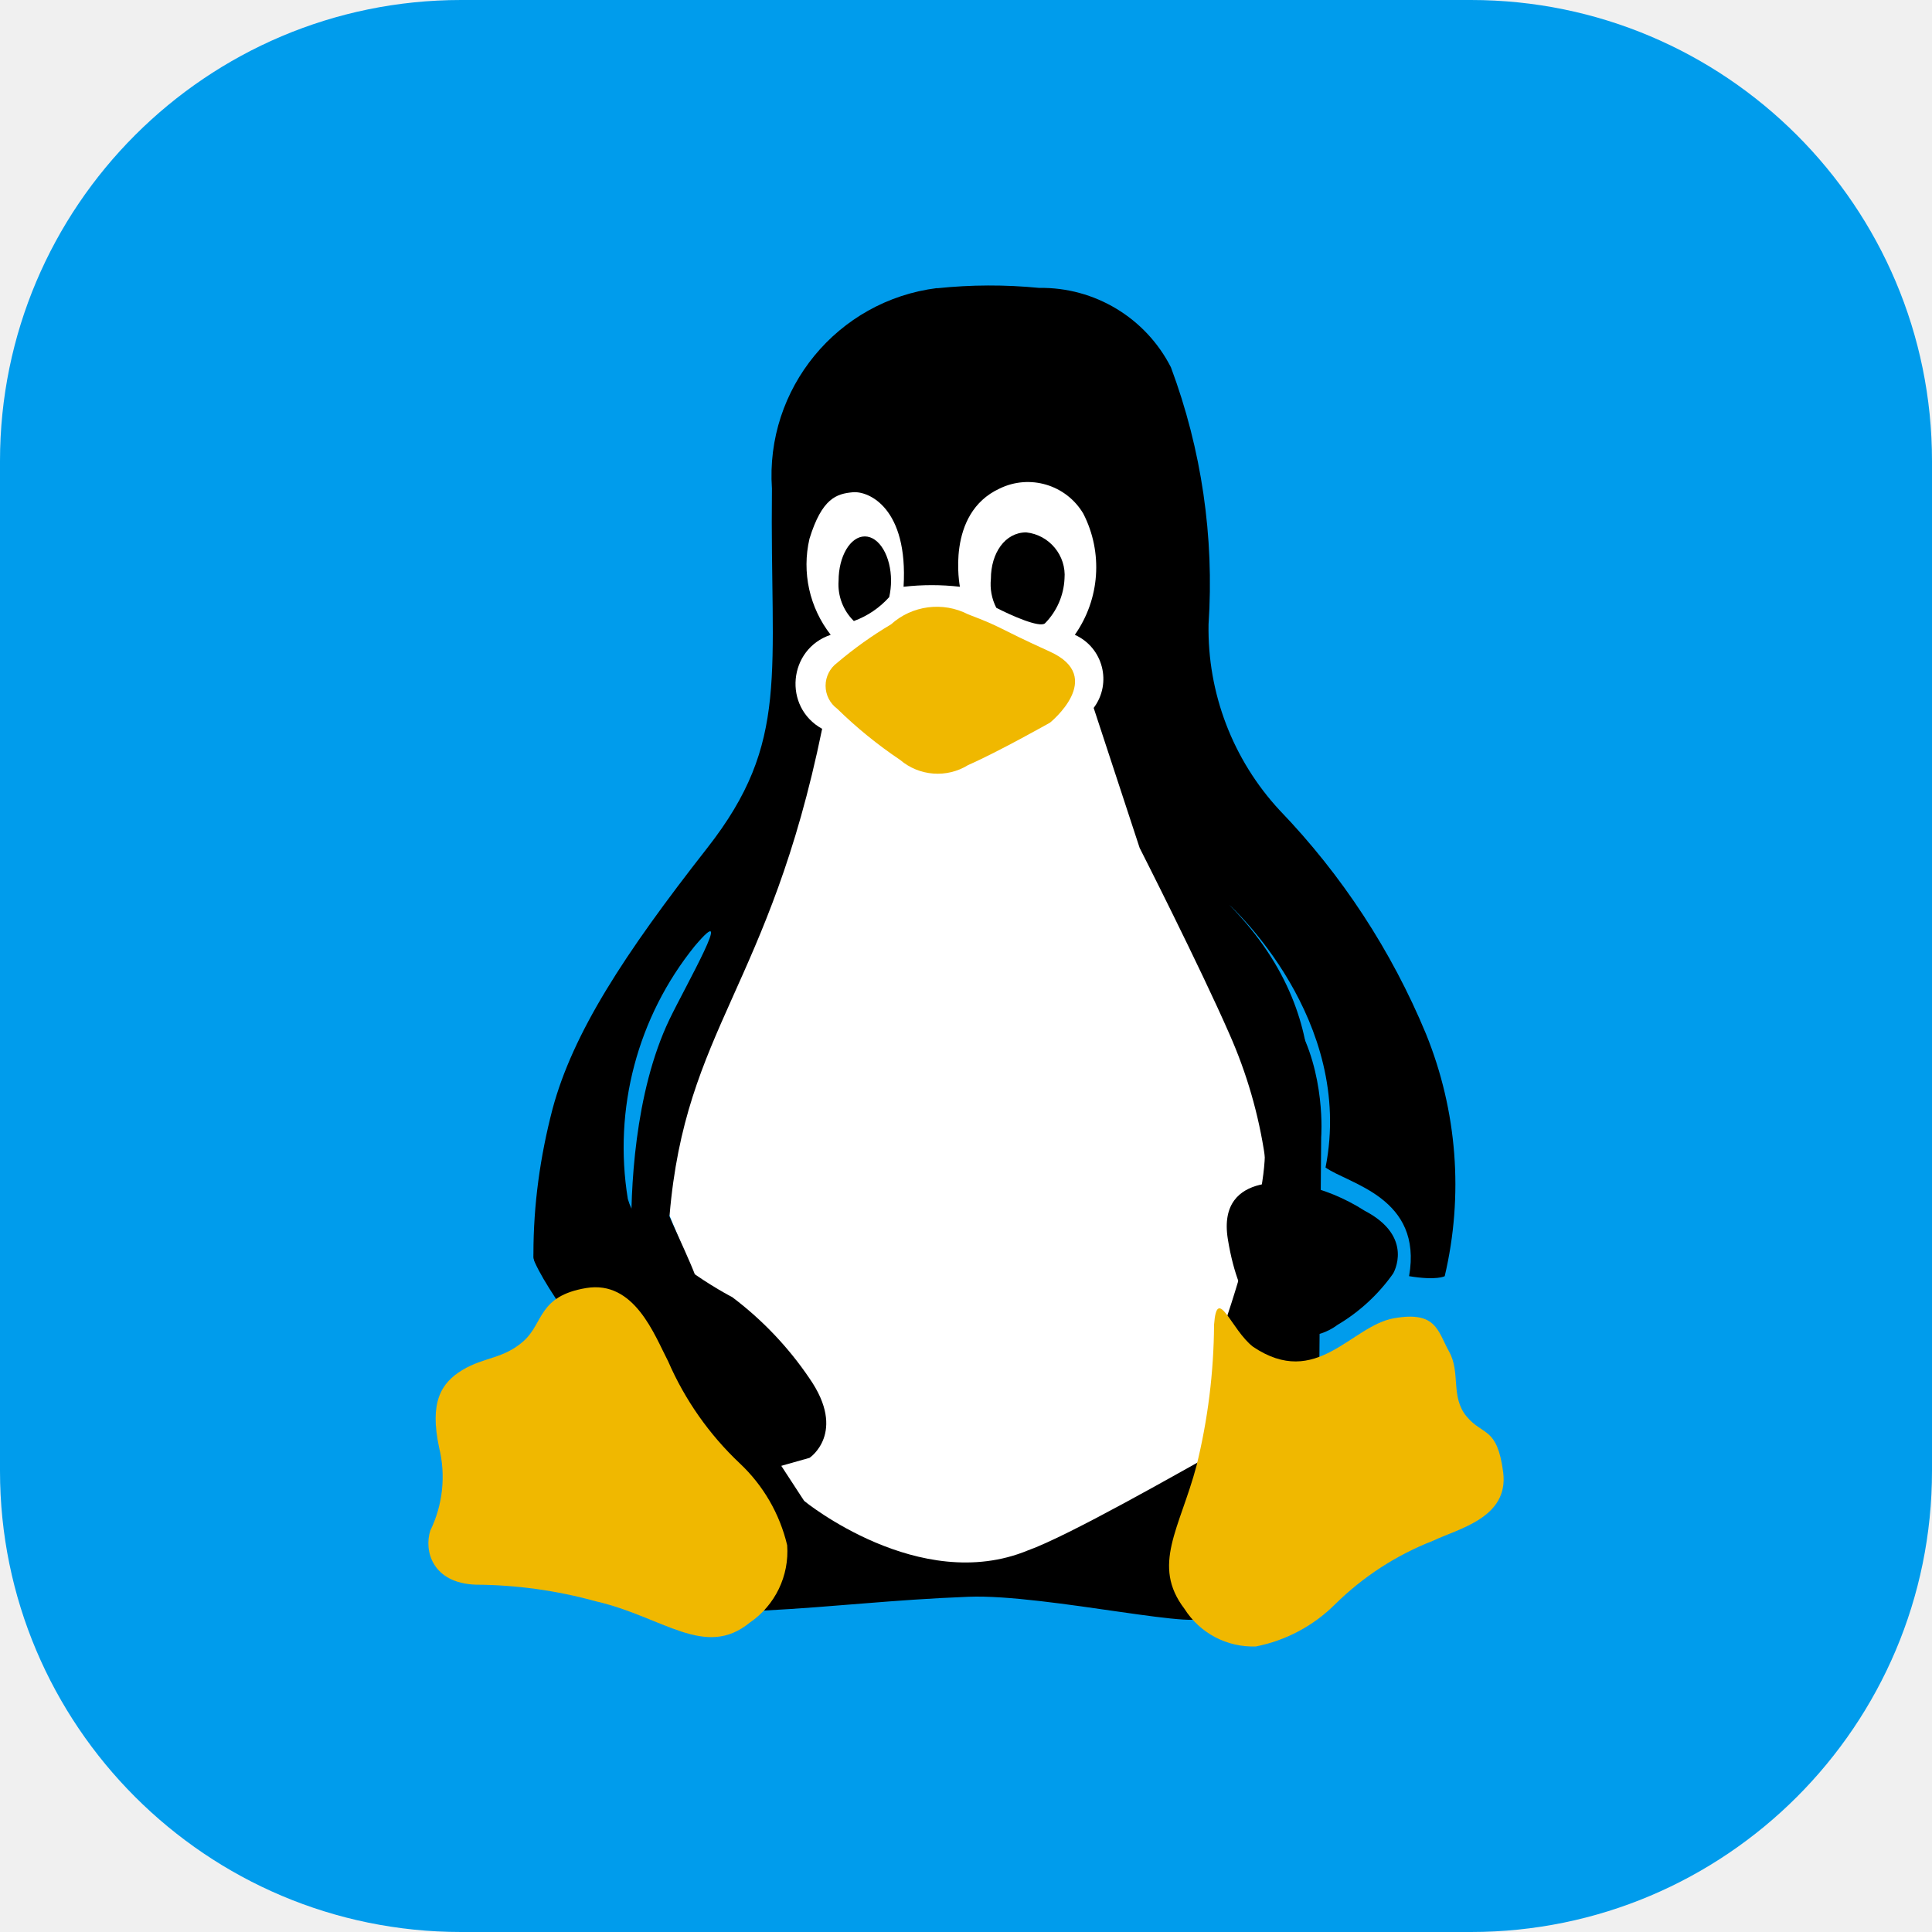
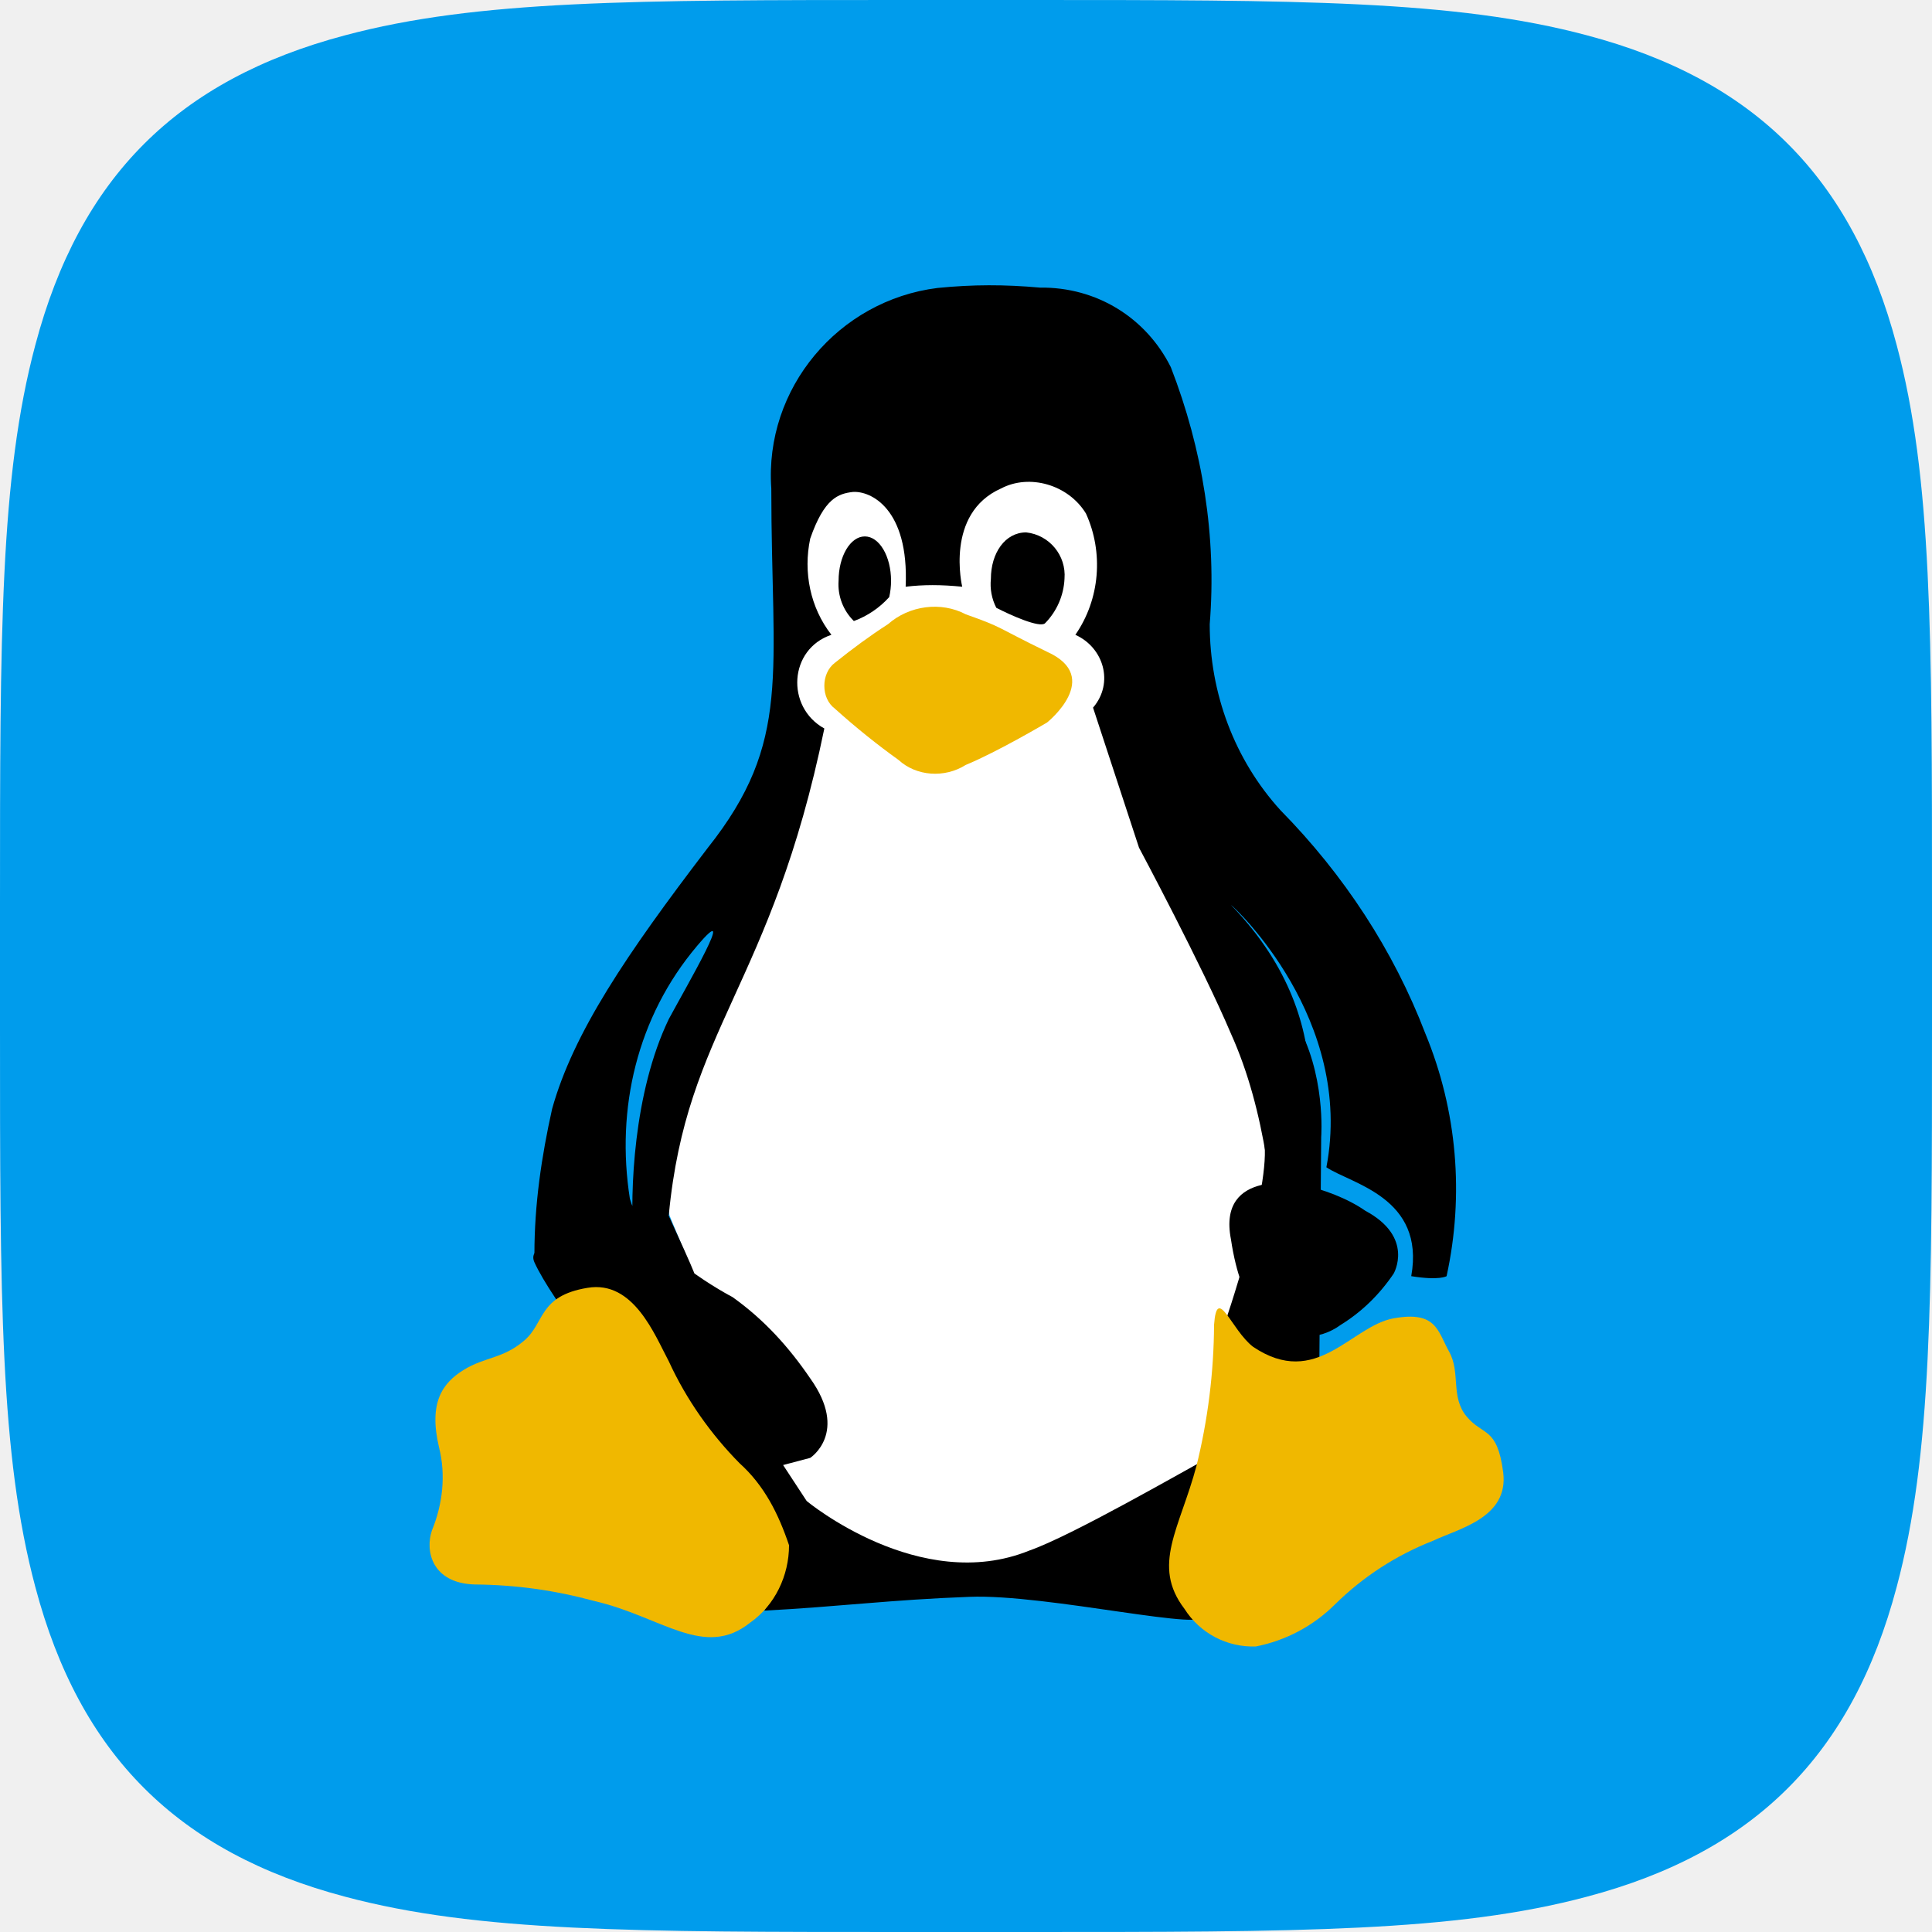
<svg xmlns="http://www.w3.org/2000/svg" xml:space="preserve" style="fill-rule:evenodd;clip-rule:evenodd;stroke-linejoin:round;stroke-miterlimit:2" viewBox="0 0 512 512">
-   <path d="M512 122.18C512 54.747 457.253 0 389.82 0H122.18C54.747 0 0 54.747 0 122.18v267.64C0 457.253 54.747 512 122.18 512h267.64C457.253 512 512 457.253 512 389.82z" style="fill:#009cec" />
-   <path d="m204.562 389.159 8.555 8.61 24.568 23.357 33.041-4.13 25.813-7.744 7.566-12.729 18.603-11.925 2.555-24.642 8.032 1.826 10.79-55.142-11.338-39.955-21.903-37.966-14.603-56.949 5.111-52.568-47.457-9.491-36.506 8.761-7.301 17.888s-2.372 16.062-2.555 16.792 1.095 16.793 1.095 16.793l-3.103 26.284-4.753 33.104L185.8 267.02s-7.228 37.171-9.809 37.171 1.446 17.965 1.446 17.965l15.494 37.253z" style="fill:#fff;fill-rule:nonzero" />
-   <path d="M248.328 76.344c-26.376 3.303-45.584 26.633-43.756 53.154-.563 49.284 4.975 66.993-17.147 95.233s-35.604 49.041-41.011 69.204c-3.288 12.655-5.05 25.312-5.05 38.388 0 0-.468 5.35 5.05.365 5.538-4.985 21.063-2.811 28.821 11.075s22.103 35.436 22.103 35.436l7.224 9.96 9.969-2.811s9.988-6.643 0-21.044a90.4 90.4 0 0 0-20.482-21.551s-23.658-12.096-27.668-26.019a84.92 84.92 0 0 1 17.718-67.002c11.243-13.286-2.464 10.647-6.662 19.376-9.351 19.464-10.428 45.691-10.091 58.643.187 5.455 13.886 8.955 17.25 11.556 2.192 1.693-8.33-19.738-7.159-18.151 4.17-49.602 26.422-60.649 40.439-129.01-10.409-5.75-9.013-21.139 2.268-24.914a30.19 30.19 0 0 1-5.622-25.466c3.317-10.757 7.196-11.919 11.478-12.312 4.282-.394 14.71 4.263 13.455 25.045a65.2 65.2 0 0 1 14.935 0s-3.86-19.376 10.503-26.02c8.002-3.909 17.662-1.017 22.197 6.644a31.12 31.12 0 0 1-2.249 32.109c7.496 3.365 9.923 12.81 4.994 19.377l12.181 37.094s16.031 31.557 23.77 49.275a125.2 125.2 0 0 1 9.445 32.662h8.854s14.036-34.03-18.299-66.824c-2.192-2.52-.655-.581 0 0 .656.581 33.272 30.395 25.495 69.588 6.222 4.404 25.804 7.955 22.141 28.793 7.392 1.218 9.444 0 9.444 0a106 106 0 0 0-4.975-64.229 190.8 190.8 0 0 0-38.781-59.244 70.7 70.7 0 0 1-18.833-49.275 163.6 163.6 0 0 0-9.969-68.107 38.52 38.52 0 0 0-34.921-21.045 134 134 0 0 0-27.059.094z" style="fill-rule:nonzero" />
-   <path d="M213.117 397.769s30.526 24.952 59.253 13.118c10.953-3.917 40.168-20.646 50.334-26.289 0 0-7.796 37.908-3.992 43.202s-41.526-5.436-62.017-4.64c-20.492.797-34.808 2.634-54.222 3.655 6.071-8.052-51.486-71.765-60.725-92.251-3.794-8.406 27.566-3.96 27.566-3.96z" style="fill-rule:nonzero" />
-   <path d="M155.344 341.345c-12.771 2.127-11.244 9.305-16.585 14.055-5.34 4.75-10.409 4.179-16.181 7.646s-8.751 8.61-6.221 20.528a32.53 32.53 0 0 1-2.324 22.056c-1.724 5.36.562 13.905 12.04 14.327a122 122 0 0 1 31.857 4.413c17.802 4.094 28.895 15.375 40.795 5.622a22.82 22.82 0 0 0 9.885-20.492 43.54 43.54 0 0 0-12.574-21.709 82.1 82.1 0 0 1-18.955-26.994c-3.654-7.018-8.948-21.578-21.737-19.452" style="fill:#f0b800;fill-rule:nonzero" />
-   <path d="M334.973 301.994c2.951 0 8.373-37.964 8.291-31.448 8.214 13.872 6.862 30.816 6.862 30.816l-.827 102.237-24.881-52.427s12.684-36.594 10.555-49.178" style="fill-rule:nonzero" />
-   <path d="M398.352 390.132c-1.582-12.098-5.373-9.56-9.689-14.753-4.317-5.193-1.533-11.609-4.619-17.153s-3.368-10.877-14.685-8.865-20.435 18.881-37.282 7.55c-5.795-4.457-9.557-16.651-10.339-5.835a160.4 160.4 0 0 1-4.656 37.38c-4.435 16.648-12 26.336-3.201 37.881a21.47 21.47 0 0 0 18.956 9.989 40.95 40.95 0 0 0 20.923-11.122 76.5 76.5 0 0 1 26.027-16.895c6.71-3.204 20.146-6.079 18.565-18.177" style="fill:#f0b800;fill-rule:nonzero" />
-   <path d="M344.591 313.864s-22.29-4.469-19.198 14.542 10.634 22.675 10.634 22.675c5.456 4.093 13.013 4.093 18.468 0a48 48 0 0 0 14.692-13.568s5.818-9.697-7.562-16.668a51.3 51.3 0 0 0-17.034-6.981M229.186 142.157c3.841 0 6.952 5.265 6.952 11.758a20 20 0 0 1-.487 4.32 23.24 23.24 0 0 1-9.37 6.343 13.56 13.56 0 0 1-4.048-10.663c0-6.493 3.111-11.758 6.953-11.758m42.763-1.069c6.132.638 10.687 6.151 10.156 12.293a18.05 18.05 0 0 1-5.162 11.797c-1.434 1.293-9.108-2.137-12.912-4.104a13.67 13.67 0 0 1-1.433-7.693c0-6.793 3.748-12.293 9.351-12.293" style="fill-rule:nonzero" />
-   <path d="M236.138 165.459a104.7 104.7 0 0 0-14.27 10.185 7.56 7.56 0 0 0-3.08 6.09 7.57 7.57 0 0 0 3.08 6.09 117 117 0 0 0 16.687 13.567c5.054 4.314 12.365 4.865 18.009 1.359 7.964-3.486 21.7-11.244 21.7-11.244s14.935-12.021 0-18.804c-14.936-6.784-12.003-6.203-21.7-9.895-6.682-3.445-14.846-2.386-20.426 2.652" style="fill:#f0b800;fill-rule:nonzero" />
+   <path d="M3128 12488h512v512h-512z" style="fill:none" transform="translate(-3128 -12488)" />
+   <path d="M341 69h-32c-72 0-113.52 0-148.56 9.36-44.4 11.76-70.32 37.68-82.08 82.08C69 195.48 69 237 69 309v32c0 72 0 113.52 9.36 148.56 11.76 44.4 37.68 70.32 82.08 82.08C195.48 581 237 581 309 581h32c72 0 113.52 0 148.56-9.36 44.4-11.76 70.32-37.68 82.08-82.08C581 454.52 581 413 581 341v-32c0-72 0-113.52-9.36-148.56-11.76-44.4-37.68-70.32-82.08-82.08C454.52 69 413 69 341 69" style="fill:#009cec" transform="translate(-69 -69)" />
+   <path d="m9.716 33.439.913.919 2.622 2.493 3.527-.441 2.755-.827.807-1.358 1.985-1.273.273-2.63.857.195 1.152-5.885-1.21-4.264-2.338-4.052-1.558-6.078.545-5.611-5.065-1.013-3.896.935-.779 1.909s-.253 1.715-.273 1.793c-.019.077.117 1.792.117 1.792l-.331 2.805-.508 3.533-1.597 4.022s-.772 3.968-1.047 3.968c-.276 0 .154 1.917.154 1.917l1.654 3.976z" style="fill:#fff;fill-rule:nonzero" transform="translate(113.527 75.848)scale(9.36963)" />
+   <path d="M17046.8 2178.03c-2.8.35-4.9 2.84-4.7 5.67 0 5.26.6 7.15-1.8 10.17-2.3 3.01-3.8 5.23-4.4 7.38-.3 1.35-.5 2.7-.5 4.1 0 0-.1.57.5.04s2.3-.3 3.1 1.18 2.4 3.78 2.4 3.78l.7 1.06 1.1-.29s1.1-.71 0-2.25c-.6-.88-1.3-1.66-2.2-2.3 0 0-2.5-1.29-2.9-2.78-.4-2.54.2-5.14 1.9-7.15 1.2-1.42-.3 1.14-.8 2.07-1 2.08-1.1 4.88-1 6.26 0 .58 1.5.95 1.8 1.23.2.18-.9-2.1-.8-1.94.5-5.29 2.9-6.47 4.4-13.77-1.1-.61-1-2.25.2-2.65-.6-.77-.8-1.77-.6-2.72.4-1.15.8-1.27 1.2-1.32.5-.04 1.6.46 1.5 2.68.5-.06 1-.06 1.6 0 0 0-.5-2.07 1.1-2.78.8-.42 1.9-.11 2.4.71.5 1.1.4 2.42-.3 3.43.8.36 1.1 1.36.5 2.06l1.3 3.96s1.8 3.37 2.6 5.26c.5 1.11.8 2.29 1 3.49h.9s1.5-3.63-1.9-7.13c-.3-.27-.1-.07 0 0 .1.06 3.5 3.24 2.7 7.42.7.47 2.8.85 2.4 3.08.8.13 1 0 1 0 .5-2.29.3-4.68-.6-6.86-.9-2.35-2.3-4.49-4.1-6.32-1.3-1.43-2-3.31-2-5.26.2-2.47-.2-4.95-1.1-7.27-.7-1.4-2.1-2.27-3.7-2.25-1-.09-1.9-.09-2.9.01" style="fill-rule:nonzero" transform="translate(-159473.759 -20331.019)scale(9.36963)" />
+   <path d="M17102.5 2478.07s3.2 2.66 6.3 1.4c1.2-.42 4.3-2.21 5.4-2.81 0 0-.9 4.05-.5 4.61.4.57-4.4-.58-6.6-.49-2.2.08-3.7.28-5.8.39.7-.86-5.5-7.66-6.5-9.85-.4-.9 3-.42 3-.42z" style="fill-rule:nonzero" transform="translate(-160030.315 -22820.81)scale(9.36963)" />
+   <path d="M17013.8 2426.15c-1.4.23-1.2 1-1.8 1.5-.6.51-1.1.45-1.7.82s-1 .92-.7 2.19c.2.79.1 1.62-.2 2.35-.2.58 0 1.49 1.2 1.53 1.2.01 2.3.17 3.4.47 1.9.44 3.1 1.65 4.4.61.7-.49 1.1-1.33 1.1-2.19-.3-.89-.7-1.69-1.4-2.32-.8-.81-1.5-1.79-2-2.88-.4-.75-1-2.3-2.3-2.08" style="fill:#f0b800;fill-rule:nonzero" transform="translate(-159257.32 -22390.838)scale(9.36963)" />
+   <path d="M23.634 24.136c.315 0 .894-4.052.885-3.356.877 1.48.733 3.289.733 3.289l-.089 10.911-2.655-5.595s1.354-3.906 1.126-5.249" style="fill-rule:nonzero" transform="translate(113.527 75.848)scale(9.36963)" />
+   <path d="M4.351.022c-1.285.214-1 .609-1.538 1.089S1.58 1.318 1 1.668s-1.148.4-.891 1.6 2.091 2.11.945 3.95C.6 7.853-.687 8.3.47 8.343a17 17 0 0 1 4.006.357c1.793.411 2.855 1.182 4.054.2a2.29 2.29 0 0 0 .995-2.06A4.37 4.37 0 0 0 8.26 4.649a8.2 8.2 0 0 1-1.9-2.714C5.993 1.231 5.636-.192 4.351.022" style="fill:#f0b800;fill-rule:nonzero" transform="rotate(92.007 31.3 367.815)scale(9.366)" />
+   <path d="M17209.3 2400.25s-2.4-.48-2 1.55c.3 2.03 1.1 2.42 1.1 2.42.6.44 1.4.44 2 0 .6-.37 1.1-.86 1.5-1.45 0 0 .6-1.03-.8-1.78-.5-.35-1.2-.61-1.8-.74" style="fill-rule:nonzero" transform="translate(-160899.817 -22175.524)scale(9.36963)" />
+   <path d="M.742 0c.41 0 .742.562.742 1.255q0 .234-.052.461a2.5 2.5 0 0 1-1 .677A1.45 1.45 0 0 1 0 1.255C0 .562.332 0 .742 0" style="fill-rule:nonzero" transform="translate(222.233 142.157)scale(9.36963)" />
+   <path d="M1.748 0a1.22 1.22 0 0 1 1.084 1.312 1.92 1.92 0 0 1-.551 1.259c-.153.138-.972-.228-1.378-.438a1.46 1.46 0 0 1-.153-.821C.75.587 1.15 0 1.748 0" style="fill-rule:nonzero" transform="translate(255.57 141.089)scale(9.36963)" />
+   <path d="M17109.5 2257.94c-.5.32-1 .69-1.5 1.09-.2.15-.3.4-.3.65 0 .26.1.5.3.65.6.54 1.2 1.02 1.8 1.45.5.46 1.3.52 1.9.14.9-.37 2.3-1.2 2.3-1.2s1.6-1.28 0-2c-1.5-.73-1.2-.67-2.3-1.06-.7-.37-1.6-.25-2.2.28" style="fill:#f0b800;fill-rule:nonzero" transform="translate(-160074.352 -20990.64)scale(9.36963)" />
</svg>
